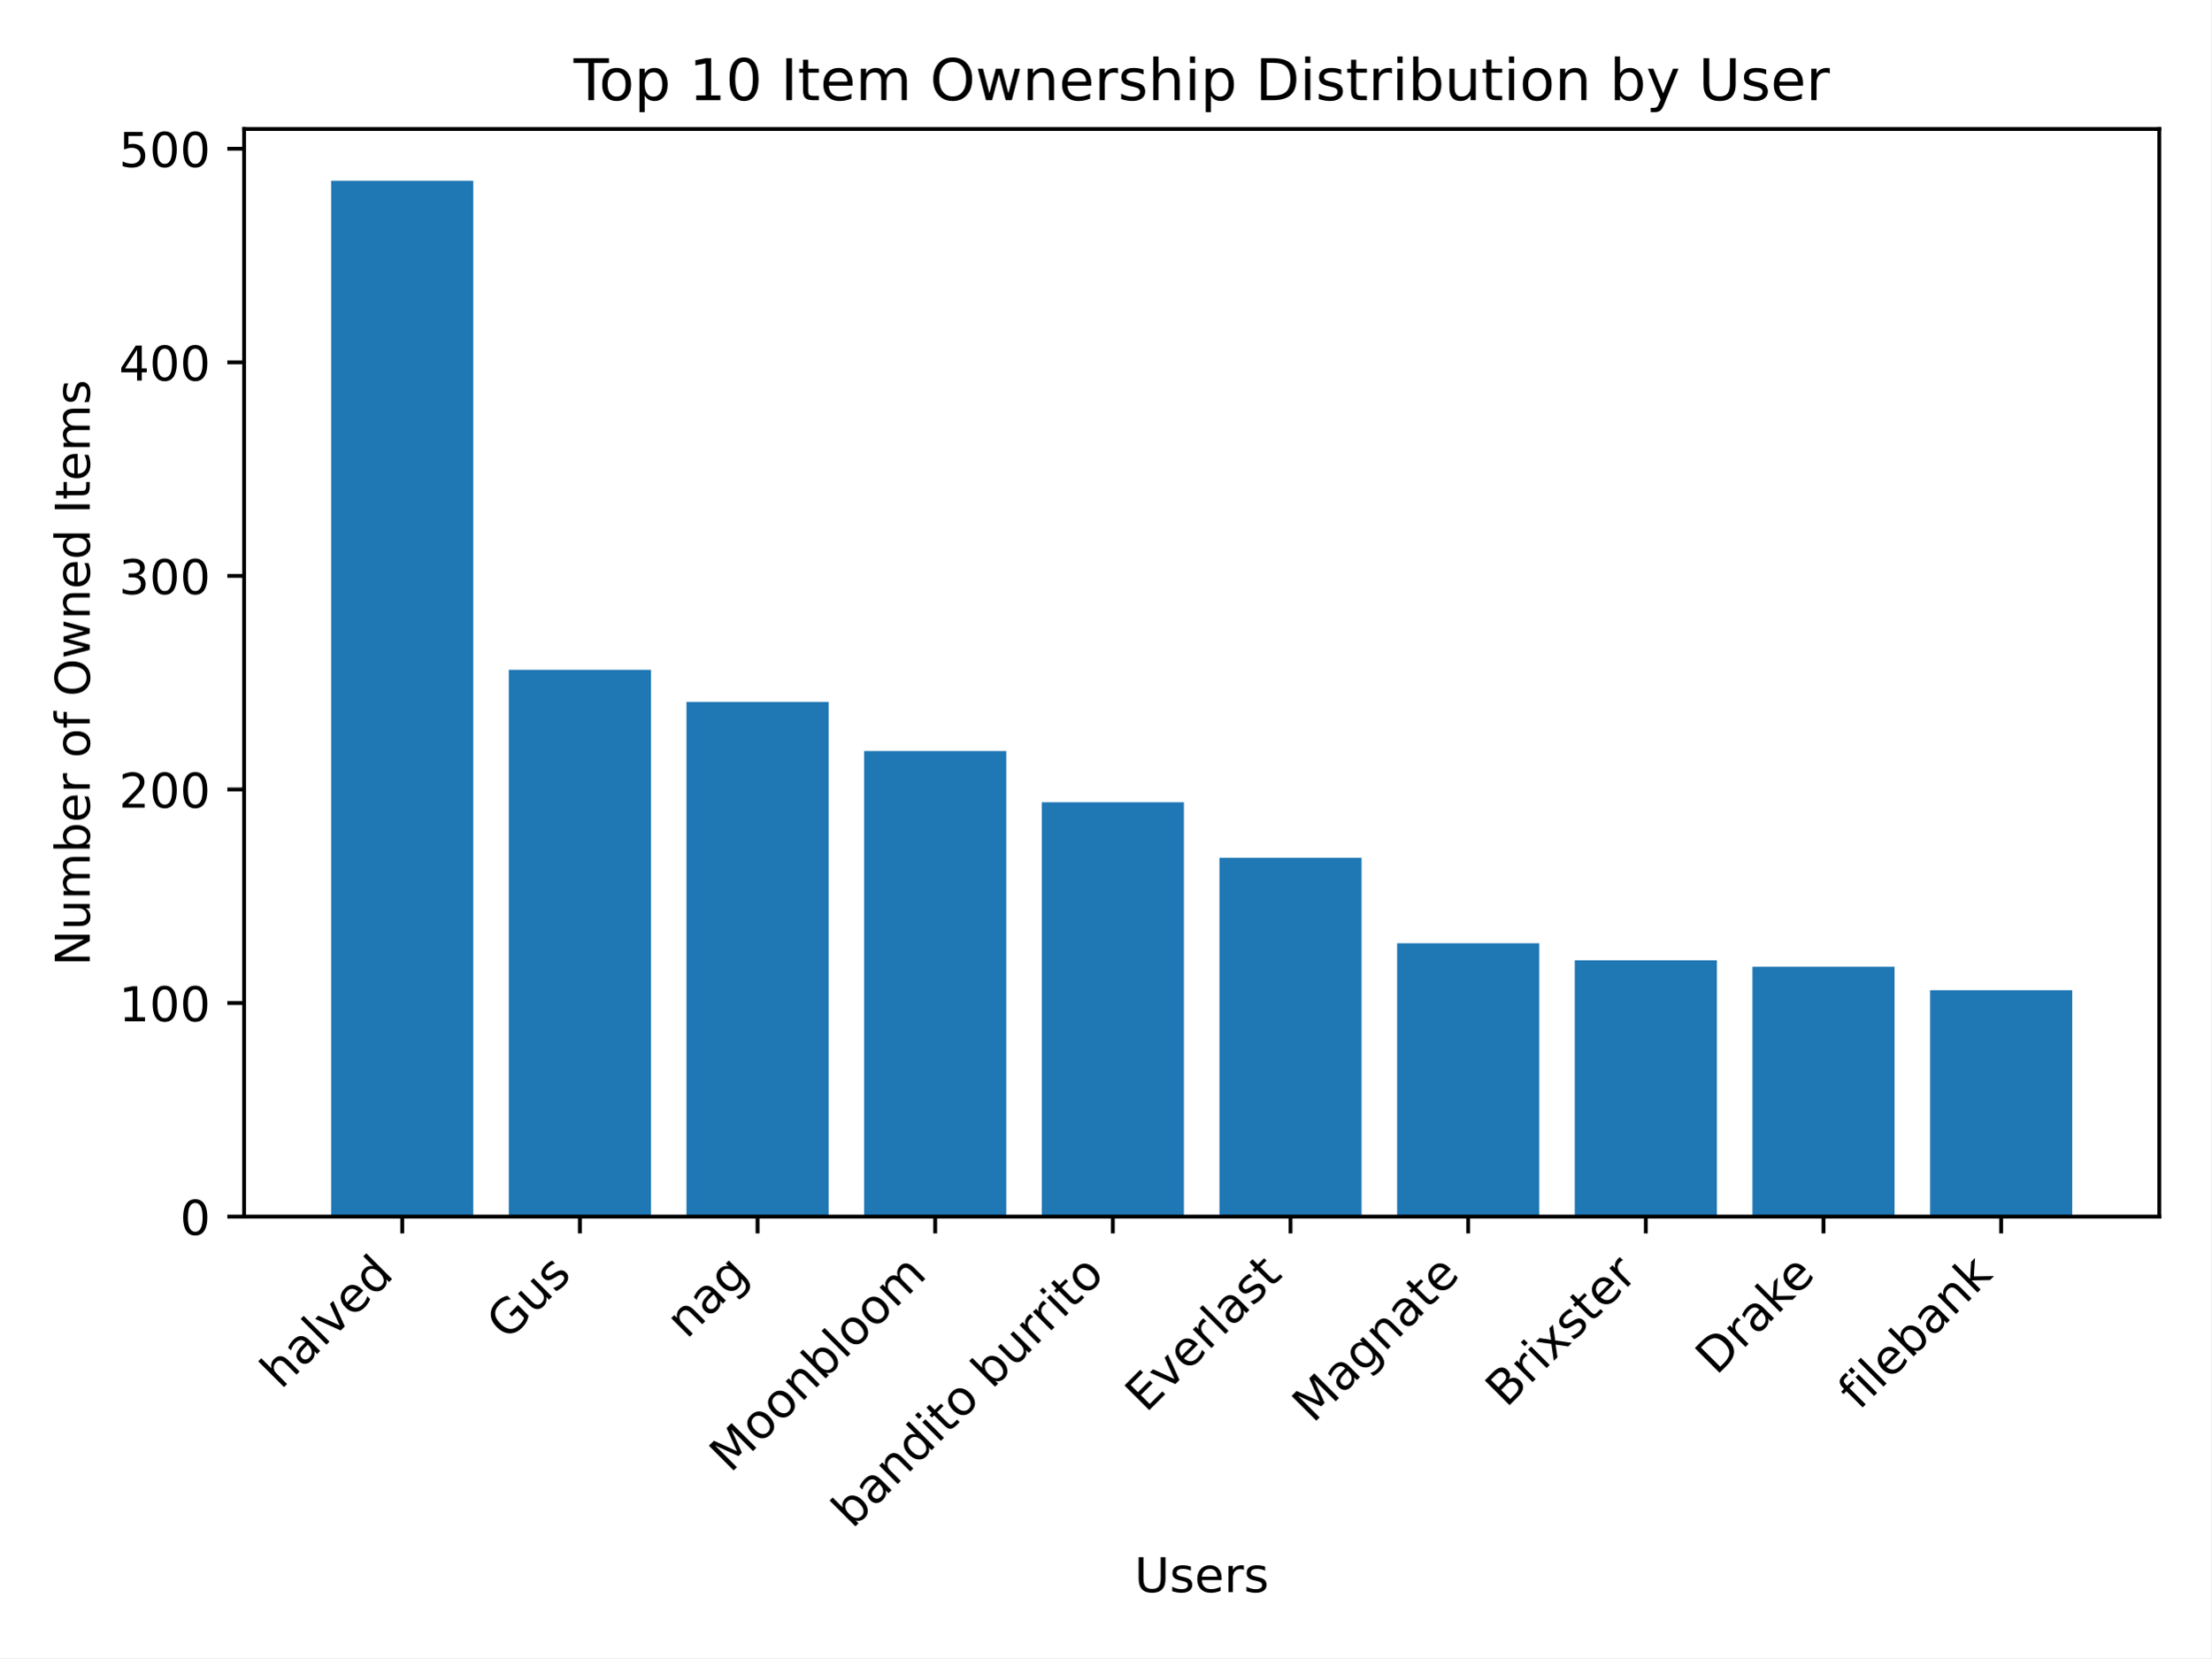
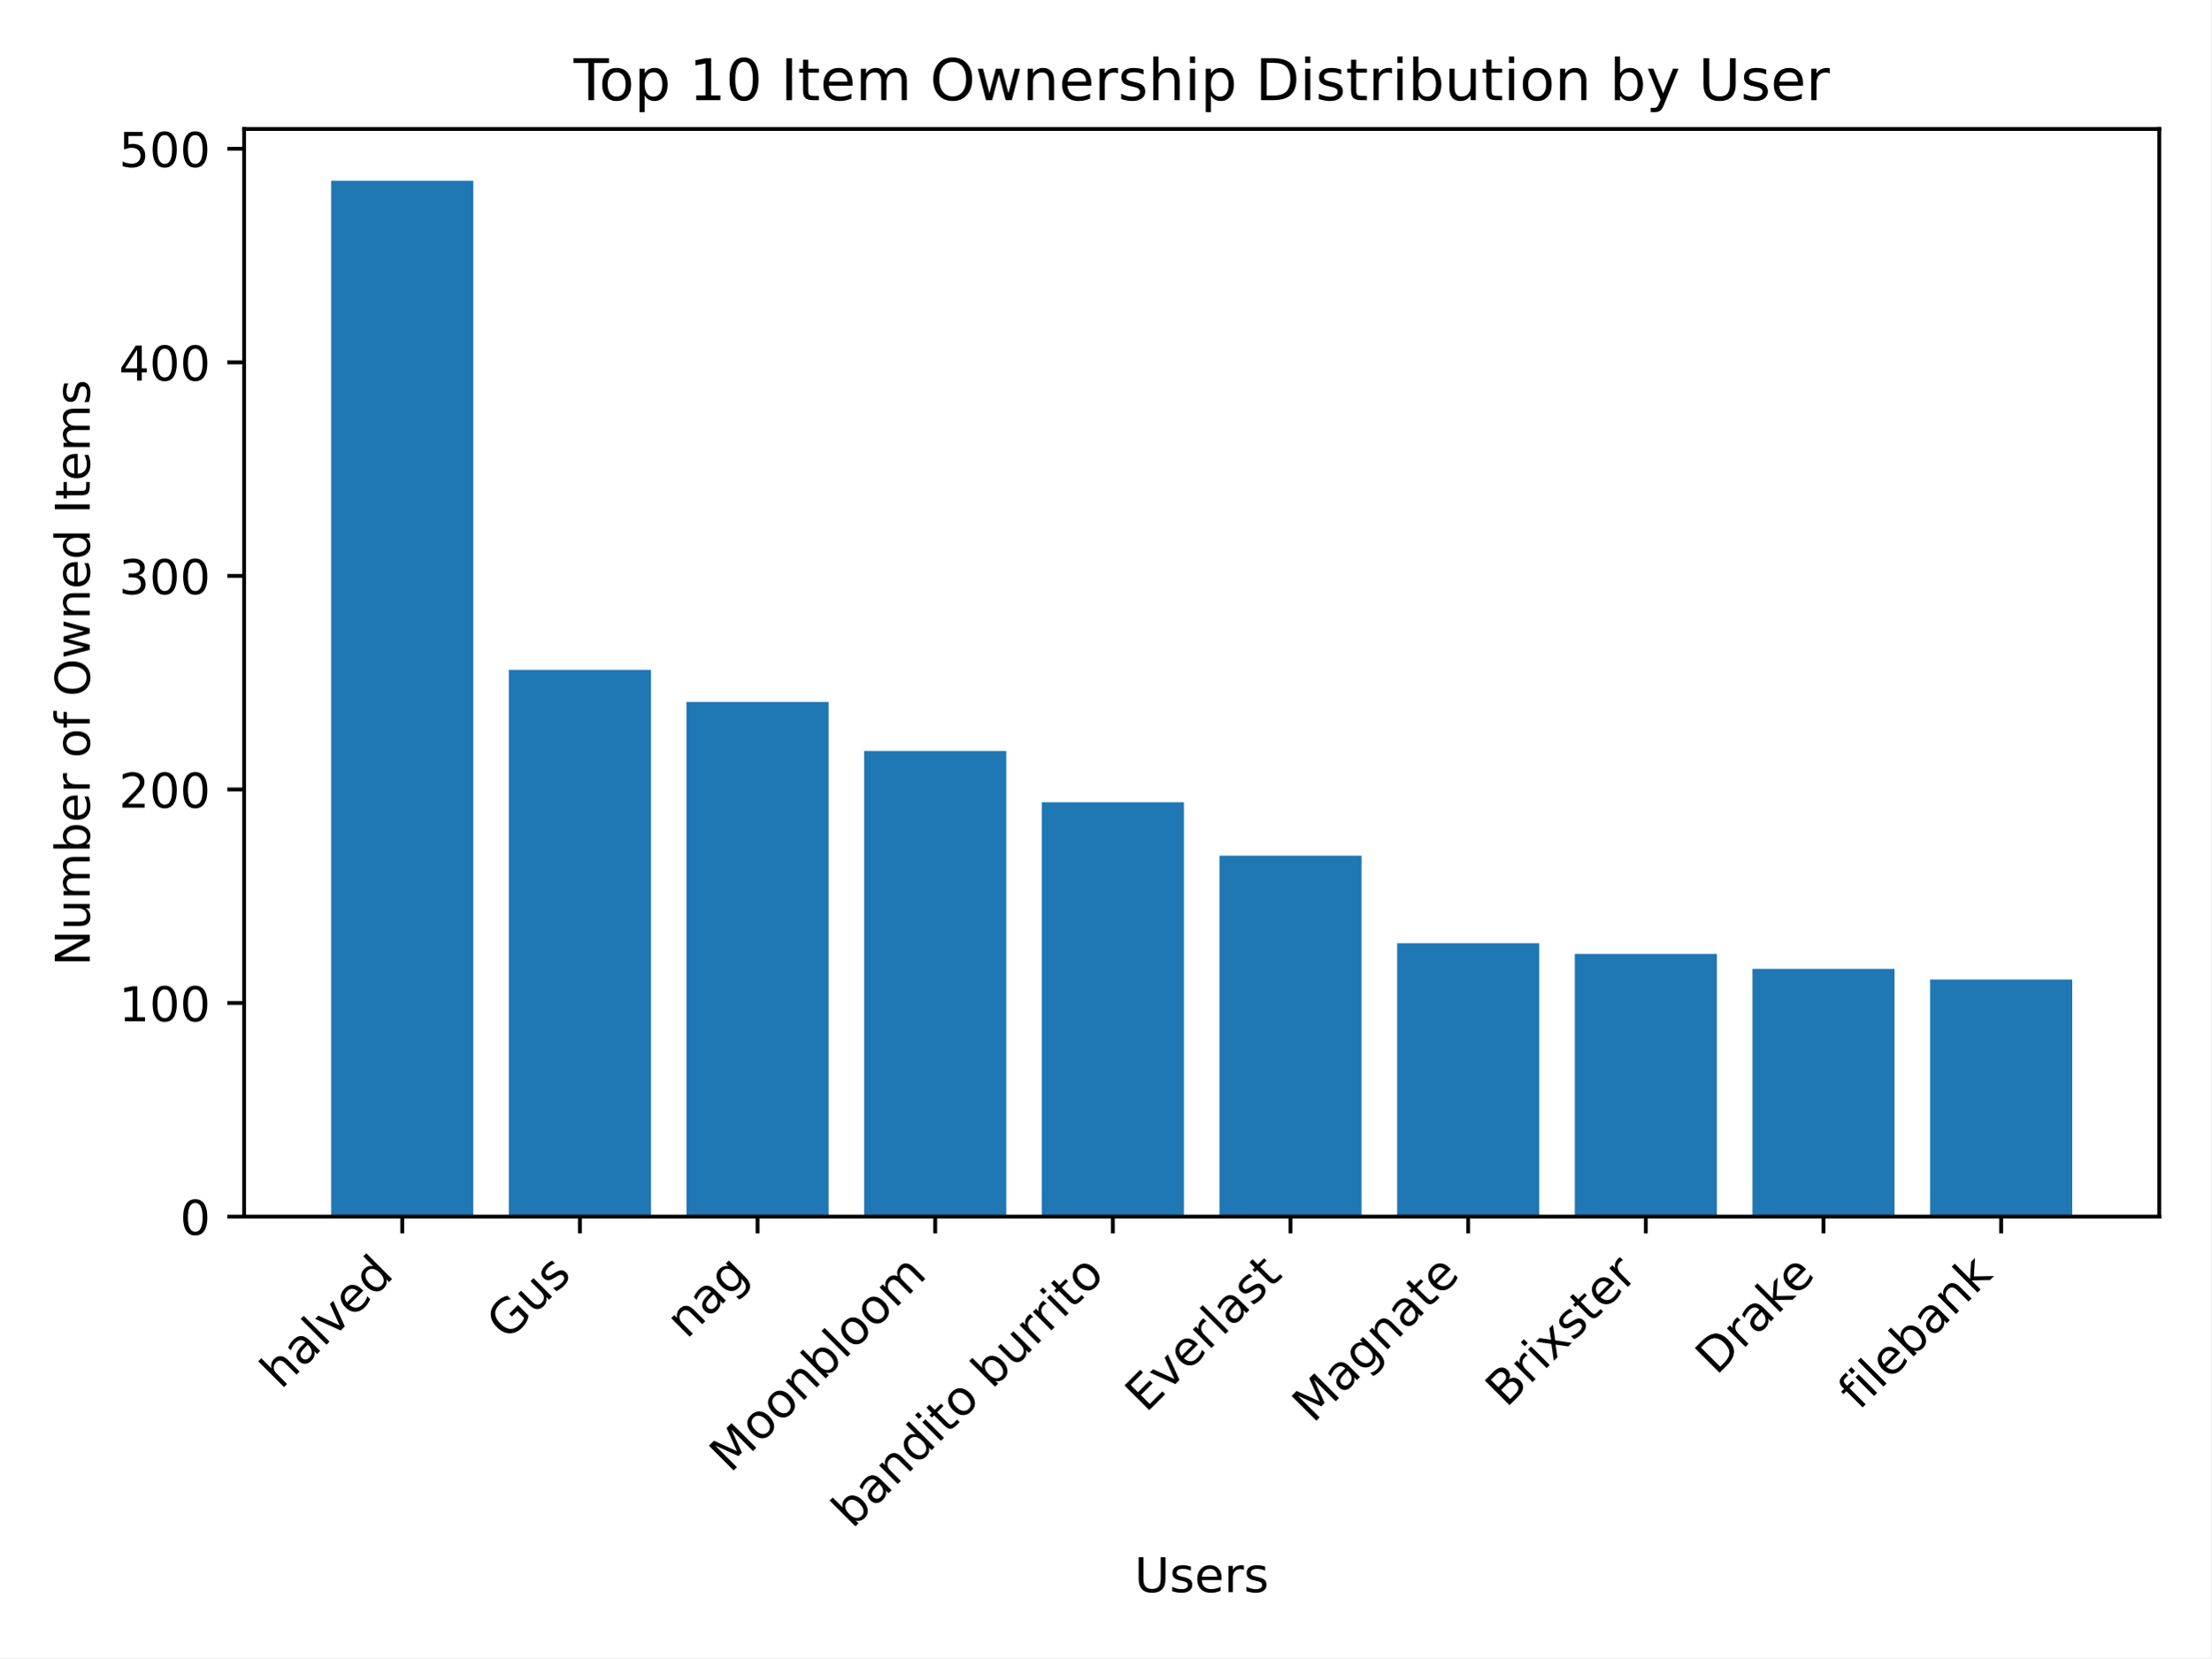
<svg xmlns="http://www.w3.org/2000/svg" xmlns:xlink="http://www.w3.org/1999/xlink" width="460.8pt" height="345.6pt" viewBox="0 0 460.8 345.6" version="1.1">
  <defs>
    <style type="text/css">*{stroke-linejoin: round; stroke-linecap: butt}</style>
  </defs>
  <g id="figure_1">
    <g id="patch_1">
      <path d="M 0 345.6  L 460.8 345.6  L 460.8 0  L 0 0  z " style="fill: #ffffff" />
    </g>
    <g id="axes_1">
      <g id="patch_2">
        <path d="M 50.87 253.581  L 450 253.581  L 450 26.88  L 50.87 26.88  z " style="fill: #ffffff" />
      </g>
      <g id="patch_3">
-         <path d="M 69.012 253.581  L 98.632 253.581  L 98.632 37.675  L 69.012 37.675  z " clip-path="url(#p37346617eb)" style="fill: #1f77b4" />
+         <path d="M 69.012 253.581  L 98.632 253.581  L 98.632 37.675  L 69.012 37.675  z " clip-path="url(#p03876ff168)" style="fill: #1f77b4" />
      </g>
      <g id="patch_4">
-         <path d="M 106.037 253.581  L 135.657 253.581  L 135.657 139.618  L 106.037 139.618  z " clip-path="url(#p37346617eb)" style="fill: #1f77b4" />
+         <path d="M 106.037 253.581  L 135.657 253.581  L 135.657 139.618  L 106.037 139.618  z " clip-path="url(#p03876ff168)" style="fill: #1f77b4" />
      </g>
      <g id="patch_5">
-         <path d="M 143.062 253.581  L 172.682 253.581  L 172.682 146.296  L 143.062 146.296  z " clip-path="url(#p37346617eb)" style="fill: #1f77b4" />
+         <path d="M 143.062 253.581  L 172.682 253.581  L 172.682 146.296  L 143.062 146.296  z " clip-path="url(#p03876ff168)" style="fill: #1f77b4" />
      </g>
      <g id="patch_6">
-         <path d="M 180.087 253.581  L 209.707 253.581  L 209.707 156.534  L 180.087 156.534  z " clip-path="url(#p37346617eb)" style="fill: #1f77b4" />
+         <path d="M 180.087 253.581  L 209.707 253.581  L 209.707 156.534  L 180.087 156.534  z " clip-path="url(#p03876ff168)" style="fill: #1f77b4" />
      </g>
      <g id="patch_7">
-         <path d="M 217.112 253.581  L 246.732 253.581  L 246.732 167.218  L 217.112 167.218  z " clip-path="url(#p37346617eb)" style="fill: #1f77b4" />
+         <path d="M 217.112 253.581  L 246.732 253.581  L 246.732 167.218  L 217.112 167.218  z " clip-path="url(#p03876ff168)" style="fill: #1f77b4" />
      </g>
      <g id="patch_8">
-         <path d="M 254.138 253.581  L 283.758 253.581  L 283.758 178.793  L 254.138 178.793  z " clip-path="url(#p37346617eb)" style="fill: #1f77b4" />
+         <path d="M 254.138 253.581  L 283.758 253.581  L 283.758 178.348  L 254.138 178.348  z " clip-path="url(#p03876ff168)" style="fill: #1f77b4" />
      </g>
      <g id="patch_9">
-         <path d="M 291.163 253.581  L 320.783 253.581  L 320.783 196.599  L 291.163 196.599  z " clip-path="url(#p37346617eb)" style="fill: #1f77b4" />
+         <path d="M 291.163 253.581  L 320.783 253.581  L 320.783 196.599  L 291.163 196.599  z " clip-path="url(#p03876ff168)" style="fill: #1f77b4" />
      </g>
      <g id="patch_10">
-         <path d="M 328.188 253.581  L 357.808 253.581  L 357.808 200.161  L 328.188 200.161  z " clip-path="url(#p37346617eb)" style="fill: #1f77b4" />
+         <path d="M 328.188 253.581  L 357.808 253.581  L 357.808 198.825  L 328.188 198.825  z " clip-path="url(#p03876ff168)" style="fill: #1f77b4" />
      </g>
      <g id="patch_11">
-         <path d="M 365.213 253.581  L 394.833 253.581  L 394.833 201.496  L 365.213 201.496  z " clip-path="url(#p37346617eb)" style="fill: #1f77b4" />
+         <path d="M 365.213 253.581  L 394.833 253.581  L 394.833 201.941  L 365.213 201.941  z " clip-path="url(#p03876ff168)" style="fill: #1f77b4" />
      </g>
      <g id="patch_12">
-         <path d="M 402.238 253.581  L 431.858 253.581  L 431.858 206.393  L 402.238 206.393  z " clip-path="url(#p37346617eb)" style="fill: #1f77b4" />
+         <path d="M 402.238 253.581  L 431.858 253.581  L 431.858 204.167  L 402.238 204.167  z " clip-path="url(#p03876ff168)" style="fill: #1f77b4" />
      </g>
      <g id="matplotlib.axis_1">
        <g id="xtick_1">
          <g id="line2d_1">
            <defs>
-               <path id="m3cb8af860c" d="M 0 0  L 0 3.5  " style="stroke: #000000; stroke-width: 0.8" />
+               <path id="mdd7c421e21" d="M 0 0  L 0 3.5  " style="stroke: #000000; stroke-width: 0.8" />
            </defs>
            <g>
-               <use xlink:href="#m3cb8af860c" x="83.822" y="253.581" style="stroke: #000000; stroke-width: 0.8" />
+               <use xlink:href="#mdd7c421e21" x="83.822" y="253.581" style="stroke: #000000; stroke-width: 0.8" />
            </g>
          </g>
          <g id="text_1">
            <g transform="translate(58.54764 289.7576) rotate(-45) scale(0.1 -0.1)">
              <defs>
                <path id="DejaVuSans-68" d="M 3513 2113  L 3513 0  L 2938 0  L 2938 2094  Q 2938 2591 2744 2837  Q 2550 3084 2163 3084  Q 1697 3084 1428 2787  Q 1159 2491 1159 1978  L 1159 0  L 581 0  L 581 4863  L 1159 4863  L 1159 2956  Q 1366 3272 1645 3428  Q 1925 3584 2291 3584  Q 2894 3584 3203 3211  Q 3513 2838 3513 2113  z " transform="scale(0.015625)" />
                <path id="DejaVuSans-61" d="M 2194 1759  Q 1497 1759 1228 1600  Q 959 1441 959 1056  Q 959 750 1161 570  Q 1363 391 1709 391  Q 2188 391 2477 730  Q 2766 1069 2766 1631  L 2766 1759  L 2194 1759  z M 3341 1997  L 3341 0  L 2766 0  L 2766 531  Q 2569 213 2275 61  Q 1981 -91 1556 -91  Q 1019 -91 701 211  Q 384 513 384 1019  Q 384 1609 779 1909  Q 1175 2209 1959 2209  L 2766 2209  L 2766 2266  Q 2766 2663 2505 2880  Q 2244 3097 1772 3097  Q 1472 3097 1187 3025  Q 903 2953 641 2809  L 641 3341  Q 956 3463 1253 3523  Q 1550 3584 1831 3584  Q 2591 3584 2966 3190  Q 3341 2797 3341 1997  z " transform="scale(0.015625)" />
                <path id="DejaVuSans-6c" d="M 603 4863  L 1178 4863  L 1178 0  L 603 0  L 603 4863  z " transform="scale(0.015625)" />
                <path id="DejaVuSans-76" d="M 191 3500  L 800 3500  L 1894 563  L 2988 3500  L 3597 3500  L 2284 0  L 1503 0  L 191 3500  z " transform="scale(0.015625)" />
                <path id="DejaVuSans-65" d="M 3597 1894  L 3597 1613  L 953 1613  Q 991 1019 1311 708  Q 1631 397 2203 397  Q 2534 397 2845 478  Q 3156 559 3463 722  L 3463 178  Q 3153 47 2828 -22  Q 2503 -91 2169 -91  Q 1331 -91 842 396  Q 353 884 353 1716  Q 353 2575 817 3079  Q 1281 3584 2069 3584  Q 2775 3584 3186 3129  Q 3597 2675 3597 1894  z M 3022 2063  Q 3016 2534 2758 2815  Q 2500 3097 2075 3097  Q 1594 3097 1305 2825  Q 1016 2553 972 2059  L 3022 2063  z " transform="scale(0.015625)" />
                <path id="DejaVuSans-64" d="M 2906 2969  L 2906 4863  L 3481 4863  L 3481 0  L 2906 0  L 2906 525  Q 2725 213 2448 61  Q 2172 -91 1784 -91  Q 1150 -91 751 415  Q 353 922 353 1747  Q 353 2572 751 3078  Q 1150 3584 1784 3584  Q 2172 3584 2448 3432  Q 2725 3281 2906 2969  z M 947 1747  Q 947 1113 1208 752  Q 1469 391 1925 391  Q 2381 391 2643 752  Q 2906 1113 2906 1747  Q 2906 2381 2643 2742  Q 2381 3103 1925 3103  Q 1469 3103 1208 2742  Q 947 2381 947 1747  z " transform="scale(0.015625)" />
              </defs>
              <use xlink:href="#DejaVuSans-68" />
              <use xlink:href="#DejaVuSans-61" x="63.379" />
              <use xlink:href="#DejaVuSans-6c" x="124.658" />
              <use xlink:href="#DejaVuSans-76" x="152.441" />
              <use xlink:href="#DejaVuSans-65" x="211.621" />
              <use xlink:href="#DejaVuSans-64" x="273.145" />
            </g>
          </g>
        </g>
        <g id="xtick_2">
          <g id="line2d_2">
            <g>
-               <use xlink:href="#m3cb8af860c" x="120.847" y="253.581" style="stroke: #000000; stroke-width: 0.8" />
+               <use xlink:href="#mdd7c421e21" x="120.847" y="253.581" style="stroke: #000000; stroke-width: 0.8" />
            </g>
          </g>
          <g id="text_2">
            <g transform="translate(105.7329 279.5973) rotate(-45) scale(0.1 -0.1)">
              <defs>
                <path id="DejaVuSans-47" d="M 3809 666  L 3809 1919  L 2778 1919  L 2778 2438  L 4434 2438  L 4434 434  Q 4069 175 3628 42  Q 3188 -91 2688 -91  Q 1594 -91 976 548  Q 359 1188 359 2328  Q 359 3472 976 4111  Q 1594 4750 2688 4750  Q 3144 4750 3555 4637  Q 3966 4525 4313 4306  L 4313 3634  Q 3963 3931 3569 4081  Q 3175 4231 2741 4231  Q 1884 4231 1454 3753  Q 1025 3275 1025 2328  Q 1025 1384 1454 906  Q 1884 428 2741 428  Q 3075 428 3337 486  Q 3600 544 3809 666  z " transform="scale(0.015625)" />
                <path id="DejaVuSans-75" d="M 544 1381  L 544 3500  L 1119 3500  L 1119 1403  Q 1119 906 1312 657  Q 1506 409 1894 409  Q 2359 409 2629 706  Q 2900 1003 2900 1516  L 2900 3500  L 3475 3500  L 3475 0  L 2900 0  L 2900 538  Q 2691 219 2414 64  Q 2138 -91 1772 -91  Q 1169 -91 856 284  Q 544 659 544 1381  z M 1991 3584  L 1991 3584  z " transform="scale(0.015625)" />
                <path id="DejaVuSans-73" d="M 2834 3397  L 2834 2853  Q 2591 2978 2328 3040  Q 2066 3103 1784 3103  Q 1356 3103 1142 2972  Q 928 2841 928 2578  Q 928 2378 1081 2264  Q 1234 2150 1697 2047  L 1894 2003  Q 2506 1872 2764 1633  Q 3022 1394 3022 966  Q 3022 478 2636 193  Q 2250 -91 1575 -91  Q 1294 -91 989 -36  Q 684 19 347 128  L 347 722  Q 666 556 975 473  Q 1284 391 1588 391  Q 1994 391 2212 530  Q 2431 669 2431 922  Q 2431 1156 2273 1281  Q 2116 1406 1581 1522  L 1381 1569  Q 847 1681 609 1914  Q 372 2147 372 2553  Q 372 3047 722 3315  Q 1072 3584 1716 3584  Q 2034 3584 2315 3537  Q 2597 3491 2834 3397  z " transform="scale(0.015625)" />
              </defs>
              <use xlink:href="#DejaVuSans-47" />
              <use xlink:href="#DejaVuSans-75" x="77.49" />
              <use xlink:href="#DejaVuSans-73" x="140.869" />
            </g>
          </g>
        </g>
        <g id="xtick_3">
          <g id="line2d_3">
            <g>
-               <use xlink:href="#m3cb8af860c" x="157.872" y="253.581" style="stroke: #000000; stroke-width: 0.8" />
+               <use xlink:href="#mdd7c421e21" x="157.872" y="253.581" style="stroke: #000000; stroke-width: 0.8" />
            </g>
          </g>
          <g id="text_3">
            <g transform="translate(143.0983 279.257) rotate(-45) scale(0.1 -0.1)">
              <defs>
                <path id="DejaVuSans-6e" d="M 3513 2113  L 3513 0  L 2938 0  L 2938 2094  Q 2938 2591 2744 2837  Q 2550 3084 2163 3084  Q 1697 3084 1428 2787  Q 1159 2491 1159 1978  L 1159 0  L 581 0  L 581 3500  L 1159 3500  L 1159 2956  Q 1366 3272 1645 3428  Q 1925 3584 2291 3584  Q 2894 3584 3203 3211  Q 3513 2838 3513 2113  z " transform="scale(0.015625)" />
                <path id="DejaVuSans-67" d="M 2906 1791  Q 2906 2416 2648 2759  Q 2391 3103 1925 3103  Q 1463 3103 1205 2759  Q 947 2416 947 1791  Q 947 1169 1205 825  Q 1463 481 1925 481  Q 2391 481 2648 825  Q 2906 1169 2906 1791  z M 3481 434  Q 3481 -459 3084 -895  Q 2688 -1331 1869 -1331  Q 1566 -1331 1297 -1286  Q 1028 -1241 775 -1147  L 775 -588  Q 1028 -725 1275 -790  Q 1522 -856 1778 -856  Q 2344 -856 2625 -561  Q 2906 -266 2906 331  L 2906 616  Q 2728 306 2450 153  Q 2172 0 1784 0  Q 1141 0 747 490  Q 353 981 353 1791  Q 353 2603 747 3093  Q 1141 3584 1784 3584  Q 2172 3584 2450 3431  Q 2728 3278 2906 2969  L 2906 3500  L 3481 3500  L 3481 434  z " transform="scale(0.015625)" />
              </defs>
              <use xlink:href="#DejaVuSans-6e" />
              <use xlink:href="#DejaVuSans-61" x="63.379" />
              <use xlink:href="#DejaVuSans-67" x="124.658" />
            </g>
          </g>
        </g>
        <g id="xtick_4">
          <g id="line2d_4">
            <g>
-               <use xlink:href="#m3cb8af860c" x="194.897" y="253.581" style="stroke: #000000; stroke-width: 0.8" />
+               <use xlink:href="#mdd7c421e21" x="194.897" y="253.581" style="stroke: #000000; stroke-width: 0.8" />
            </g>
          </g>
          <g id="text_4">
            <g transform="translate(152.197 307.1833) rotate(-45) scale(0.1 -0.1)">
              <defs>
                <path id="DejaVuSans-4d" d="M 628 4666  L 1569 4666  L 2759 1491  L 3956 4666  L 4897 4666  L 4897 0  L 4281 0  L 4281 4097  L 3078 897  L 2444 897  L 1241 4097  L 1241 0  L 628 0  L 628 4666  z " transform="scale(0.015625)" />
                <path id="DejaVuSans-6f" d="M 1959 3097  Q 1497 3097 1228 2736  Q 959 2375 959 1747  Q 959 1119 1226 758  Q 1494 397 1959 397  Q 2419 397 2687 759  Q 2956 1122 2956 1747  Q 2956 2369 2687 2733  Q 2419 3097 1959 3097  z M 1959 3584  Q 2709 3584 3137 3096  Q 3566 2609 3566 1747  Q 3566 888 3137 398  Q 2709 -91 1959 -91  Q 1206 -91 779 398  Q 353 888 353 1747  Q 353 2609 779 3096  Q 1206 3584 1959 3584  z " transform="scale(0.015625)" />
                <path id="DejaVuSans-62" d="M 3116 1747  Q 3116 2381 2855 2742  Q 2594 3103 2138 3103  Q 1681 3103 1420 2742  Q 1159 2381 1159 1747  Q 1159 1113 1420 752  Q 1681 391 2138 391  Q 2594 391 2855 752  Q 3116 1113 3116 1747  z M 1159 2969  Q 1341 3281 1617 3432  Q 1894 3584 2278 3584  Q 2916 3584 3314 3078  Q 3713 2572 3713 1747  Q 3713 922 3314 415  Q 2916 -91 2278 -91  Q 1894 -91 1617 61  Q 1341 213 1159 525  L 1159 0  L 581 0  L 581 4863  L 1159 4863  L 1159 2969  z " transform="scale(0.015625)" />
                <path id="DejaVuSans-6d" d="M 3328 2828  Q 3544 3216 3844 3400  Q 4144 3584 4550 3584  Q 5097 3584 5394 3201  Q 5691 2819 5691 2113  L 5691 0  L 5113 0  L 5113 2094  Q 5113 2597 4934 2840  Q 4756 3084 4391 3084  Q 3944 3084 3684 2787  Q 3425 2491 3425 1978  L 3425 0  L 2847 0  L 2847 2094  Q 2847 2600 2669 2842  Q 2491 3084 2119 3084  Q 1678 3084 1418 2786  Q 1159 2488 1159 1978  L 1159 0  L 581 0  L 581 3500  L 1159 3500  L 1159 2956  Q 1356 3278 1631 3431  Q 1906 3584 2284 3584  Q 2666 3584 2933 3390  Q 3200 3197 3328 2828  z " transform="scale(0.015625)" />
              </defs>
              <use xlink:href="#DejaVuSans-4d" />
              <use xlink:href="#DejaVuSans-6f" x="86.279" />
              <use xlink:href="#DejaVuSans-6f" x="147.461" />
              <use xlink:href="#DejaVuSans-6e" x="208.643" />
              <use xlink:href="#DejaVuSans-62" x="272.021" />
              <use xlink:href="#DejaVuSans-6c" x="335.498" />
              <use xlink:href="#DejaVuSans-6f" x="363.281" />
              <use xlink:href="#DejaVuSans-6f" x="424.463" />
              <use xlink:href="#DejaVuSans-6d" x="485.645" />
            </g>
          </g>
        </g>
        <g id="xtick_5">
          <g id="line2d_5">
            <g>
-               <use xlink:href="#m3cb8af860c" x="231.922" y="253.581" style="stroke: #000000; stroke-width: 0.8" />
+               <use xlink:href="#mdd7c421e21" x="231.922" y="253.581" style="stroke: #000000; stroke-width: 0.8" />
            </g>
          </g>
          <g id="text_5">
            <g transform="translate(177.6255 318.7799) rotate(-45) scale(0.1 -0.1)">
              <defs>
                <path id="DejaVuSans-69" d="M 603 3500  L 1178 3500  L 1178 0  L 603 0  L 603 3500  z M 603 4863  L 1178 4863  L 1178 4134  L 603 4134  L 603 4863  z " transform="scale(0.015625)" />
                <path id="DejaVuSans-74" d="M 1172 4494  L 1172 3500  L 2356 3500  L 2356 3053  L 1172 3053  L 1172 1153  Q 1172 725 1289 603  Q 1406 481 1766 481  L 2356 481  L 2356 0  L 1766 0  Q 1100 0 847 248  Q 594 497 594 1153  L 594 3053  L 172 3053  L 172 3500  L 594 3500  L 594 4494  L 1172 4494  z " transform="scale(0.015625)" />
                <path id="DejaVuSans-20" transform="scale(0.015625)" />
                <path id="DejaVuSans-72" d="M 2631 2963  Q 2534 3019 2420 3045  Q 2306 3072 2169 3072  Q 1681 3072 1420 2755  Q 1159 2438 1159 1844  L 1159 0  L 581 0  L 581 3500  L 1159 3500  L 1159 2956  Q 1341 3275 1631 3429  Q 1922 3584 2338 3584  Q 2397 3584 2469 3576  Q 2541 3569 2628 3553  L 2631 2963  z " transform="scale(0.015625)" />
              </defs>
              <use xlink:href="#DejaVuSans-62" />
              <use xlink:href="#DejaVuSans-61" x="63.477" />
              <use xlink:href="#DejaVuSans-6e" x="124.756" />
              <use xlink:href="#DejaVuSans-64" x="188.135" />
              <use xlink:href="#DejaVuSans-69" x="251.611" />
              <use xlink:href="#DejaVuSans-74" x="279.395" />
              <use xlink:href="#DejaVuSans-6f" x="318.604" />
              <use xlink:href="#DejaVuSans-20" x="379.785" />
              <use xlink:href="#DejaVuSans-62" x="411.572" />
              <use xlink:href="#DejaVuSans-75" x="475.049" />
              <use xlink:href="#DejaVuSans-72" x="538.428" />
              <use xlink:href="#DejaVuSans-72" x="577.791" />
              <use xlink:href="#DejaVuSans-69" x="618.904" />
              <use xlink:href="#DejaVuSans-74" x="646.688" />
              <use xlink:href="#DejaVuSans-6f" x="685.896" />
            </g>
          </g>
        </g>
        <g id="xtick_6">
          <g id="line2d_6">
            <g>
-               <use xlink:href="#m3cb8af860c" x="268.948" y="253.581" style="stroke: #000000; stroke-width: 0.8" />
+               <use xlink:href="#mdd7c421e21" x="268.948" y="253.581" style="stroke: #000000; stroke-width: 0.8" />
            </g>
          </g>
          <g id="text_6">
            <g transform="translate(238.8126 294.6178) rotate(-45) scale(0.1 -0.1)">
              <defs>
                <path id="DejaVuSans-45" d="M 628 4666  L 3578 4666  L 3578 4134  L 1259 4134  L 1259 2753  L 3481 2753  L 3481 2222  L 1259 2222  L 1259 531  L 3634 531  L 3634 0  L 628 0  L 628 4666  z " transform="scale(0.015625)" />
              </defs>
              <use xlink:href="#DejaVuSans-45" />
              <use xlink:href="#DejaVuSans-76" x="63.184" />
              <use xlink:href="#DejaVuSans-65" x="122.363" />
              <use xlink:href="#DejaVuSans-72" x="183.887" />
              <use xlink:href="#DejaVuSans-6c" x="225" />
              <use xlink:href="#DejaVuSans-61" x="252.783" />
              <use xlink:href="#DejaVuSans-73" x="314.062" />
              <use xlink:href="#DejaVuSans-74" x="366.162" />
            </g>
          </g>
        </g>
        <g id="xtick_7">
          <g id="line2d_7">
            <g>
-               <use xlink:href="#m3cb8af860c" x="305.973" y="253.581" style="stroke: #000000; stroke-width: 0.8" />
+               <use xlink:href="#mdd7c421e21" x="305.973" y="253.581" style="stroke: #000000; stroke-width: 0.8" />
            </g>
          </g>
          <g id="text_7">
            <g transform="translate(273.6412 296.8143) rotate(-45) scale(0.1 -0.1)">
              <use xlink:href="#DejaVuSans-4d" />
              <use xlink:href="#DejaVuSans-61" x="86.279" />
              <use xlink:href="#DejaVuSans-67" x="147.559" />
              <use xlink:href="#DejaVuSans-6e" x="211.035" />
              <use xlink:href="#DejaVuSans-61" x="274.414" />
              <use xlink:href="#DejaVuSans-74" x="335.693" />
              <use xlink:href="#DejaVuSans-65" x="374.902" />
            </g>
          </g>
        </g>
        <g id="xtick_8">
          <g id="line2d_8">
            <g>
-               <use xlink:href="#m3cb8af860c" x="342.998" y="253.581" style="stroke: #000000; stroke-width: 0.8" />
+               <use xlink:href="#mdd7c421e21" x="342.998" y="253.581" style="stroke: #000000; stroke-width: 0.8" />
            </g>
          </g>
          <g id="text_8">
            <g transform="translate(313.9057 293.5748) rotate(-45) scale(0.1 -0.1)">
              <defs>
                <path id="DejaVuSans-42" d="M 1259 2228  L 1259 519  L 2272 519  Q 2781 519 3026 730  Q 3272 941 3272 1375  Q 3272 1813 3026 2020  Q 2781 2228 2272 2228  L 1259 2228  z M 1259 4147  L 1259 2741  L 2194 2741  Q 2656 2741 2882 2914  Q 3109 3088 3109 3444  Q 3109 3797 2882 3972  Q 2656 4147 2194 4147  L 1259 4147  z M 628 4666  L 2241 4666  Q 2963 4666 3353 4366  Q 3744 4066 3744 3513  Q 3744 3084 3544 2831  Q 3344 2578 2956 2516  Q 3422 2416 3680 2098  Q 3938 1781 3938 1306  Q 3938 681 3513 340  Q 3088 0 2303 0  L 628 0  L 628 4666  z " transform="scale(0.015625)" />
                <path id="DejaVuSans-78" d="M 3513 3500  L 2247 1797  L 3578 0  L 2900 0  L 1881 1375  L 863 0  L 184 0  L 1544 1831  L 300 3500  L 978 3500  L 1906 2253  L 2834 3500  L 3513 3500  z " transform="scale(0.015625)" />
              </defs>
              <use xlink:href="#DejaVuSans-42" />
              <use xlink:href="#DejaVuSans-72" x="68.604" />
              <use xlink:href="#DejaVuSans-69" x="109.717" />
              <use xlink:href="#DejaVuSans-78" x="137.5" />
              <use xlink:href="#DejaVuSans-73" x="196.68" />
              <use xlink:href="#DejaVuSans-74" x="248.779" />
              <use xlink:href="#DejaVuSans-65" x="287.988" />
              <use xlink:href="#DejaVuSans-72" x="349.512" />
            </g>
          </g>
        </g>
        <g id="xtick_9">
          <g id="line2d_9">
            <g>
-               <use xlink:href="#m3cb8af860c" x="380.023" y="253.581" style="stroke: #000000; stroke-width: 0.8" />
+               <use xlink:href="#mdd7c421e21" x="380.023" y="253.581" style="stroke: #000000; stroke-width: 0.8" />
            </g>
          </g>
          <g id="text_9">
            <g transform="translate(357.6781 286.8275) rotate(-45) scale(0.1 -0.1)">
              <defs>
                <path id="DejaVuSans-44" d="M 1259 4147  L 1259 519  L 2022 519  Q 2988 519 3436 956  Q 3884 1394 3884 2338  Q 3884 3275 3436 3711  Q 2988 4147 2022 4147  L 1259 4147  z M 628 4666  L 1925 4666  Q 3281 4666 3915 4102  Q 4550 3538 4550 2338  Q 4550 1131 3912 565  Q 3275 0 1925 0  L 628 0  L 628 4666  z " transform="scale(0.015625)" />
                <path id="DejaVuSans-6b" d="M 581 4863  L 1159 4863  L 1159 1991  L 2875 3500  L 3609 3500  L 1753 1863  L 3688 0  L 2938 0  L 1159 1709  L 1159 0  L 581 0  L 581 4863  z " transform="scale(0.015625)" />
              </defs>
              <use xlink:href="#DejaVuSans-44" />
              <use xlink:href="#DejaVuSans-72" x="77.002" />
              <use xlink:href="#DejaVuSans-61" x="118.115" />
              <use xlink:href="#DejaVuSans-6b" x="179.395" />
              <use xlink:href="#DejaVuSans-65" x="233.68" />
            </g>
          </g>
        </g>
        <g id="xtick_10">
          <g id="line2d_10">
            <g>
-               <use xlink:href="#m3cb8af860c" x="417.048" y="253.581" style="stroke: #000000; stroke-width: 0.8" />
+               <use xlink:href="#mdd7c421e21" x="417.048" y="253.581" style="stroke: #000000; stroke-width: 0.8" />
            </g>
          </g>
          <g id="text_10">
            <g transform="translate(387.41 294.1206) rotate(-45) scale(0.1 -0.1)">
              <defs>
                <path id="DejaVuSans-66" d="M 2375 4863  L 2375 4384  L 1825 4384  Q 1516 4384 1395 4259  Q 1275 4134 1275 3809  L 1275 3500  L 2222 3500  L 2222 3053  L 1275 3053  L 1275 0  L 697 0  L 697 3053  L 147 3053  L 147 3500  L 697 3500  L 697 3744  Q 697 4328 969 4595  Q 1241 4863 1831 4863  L 2375 4863  z " transform="scale(0.015625)" />
              </defs>
              <use xlink:href="#DejaVuSans-66" />
              <use xlink:href="#DejaVuSans-69" x="35.205" />
              <use xlink:href="#DejaVuSans-6c" x="62.988" />
              <use xlink:href="#DejaVuSans-65" x="90.771" />
              <use xlink:href="#DejaVuSans-62" x="152.295" />
              <use xlink:href="#DejaVuSans-61" x="215.771" />
              <use xlink:href="#DejaVuSans-6e" x="277.051" />
              <use xlink:href="#DejaVuSans-6b" x="340.43" />
            </g>
          </g>
        </g>
        <g id="text_11">
          <g transform="translate(236.4342 331.8489) scale(0.1 -0.1)">
            <defs>
              <path id="DejaVuSans-55" d="M 556 4666  L 1191 4666  L 1191 1831  Q 1191 1081 1462 751  Q 1734 422 2344 422  Q 2950 422 3222 751  Q 3494 1081 3494 1831  L 3494 4666  L 4128 4666  L 4128 1753  Q 4128 841 3676 375  Q 3225 -91 2344 -91  Q 1459 -91 1007 375  Q 556 841 556 1753  L 556 4666  z " transform="scale(0.015625)" />
            </defs>
            <use xlink:href="#DejaVuSans-55" />
            <use xlink:href="#DejaVuSans-73" x="73.193" />
            <use xlink:href="#DejaVuSans-65" x="125.293" />
            <use xlink:href="#DejaVuSans-72" x="186.816" />
            <use xlink:href="#DejaVuSans-73" x="227.93" />
          </g>
        </g>
      </g>
      <g id="matplotlib.axis_2">
        <g id="ytick_1">
          <g id="line2d_11">
            <defs>
-               <path id="m8ec87f7423" d="M 0 0  L -3.5 0  " style="stroke: #000000; stroke-width: 0.8" />
+               <path id="mdd82cec4a4" d="M 0 0  L -3.5 0  " style="stroke: #000000; stroke-width: 0.8" />
            </defs>
            <g>
-               <use xlink:href="#m8ec87f7423" x="50.87" y="253.581" style="stroke: #000000; stroke-width: 0.8" />
+               <use xlink:href="#mdd82cec4a4" x="50.87" y="253.581" style="stroke: #000000; stroke-width: 0.8" />
            </g>
          </g>
          <g id="text_12">
            <g transform="translate(37.5075 257.3798) scale(0.1 -0.1)">
              <defs>
                <path id="DejaVuSans-30" d="M 2034 4250  Q 1547 4250 1301 3770  Q 1056 3291 1056 2328  Q 1056 1369 1301 889  Q 1547 409 2034 409  Q 2525 409 2770 889  Q 3016 1369 3016 2328  Q 3016 3291 2770 3770  Q 2525 4250 2034 4250  z M 2034 4750  Q 2819 4750 3233 4129  Q 3647 3509 3647 2328  Q 3647 1150 3233 529  Q 2819 -91 2034 -91  Q 1250 -91 836 529  Q 422 1150 422 2328  Q 422 3509 836 4129  Q 1250 4750 2034 4750  z " transform="scale(0.015625)" />
              </defs>
              <use xlink:href="#DejaVuSans-30" />
            </g>
          </g>
        </g>
        <g id="ytick_2">
          <g id="line2d_12">
            <g>
-               <use xlink:href="#m8ec87f7423" x="50.87" y="209.064" style="stroke: #000000; stroke-width: 0.8" />
+               <use xlink:href="#mdd82cec4a4" x="50.87" y="209.064" style="stroke: #000000; stroke-width: 0.8" />
            </g>
          </g>
          <g id="text_13">
            <g transform="translate(24.7825 212.8632) scale(0.1 -0.1)">
              <defs>
                <path id="DejaVuSans-31" d="M 794 531  L 1825 531  L 1825 4091  L 703 3866  L 703 4441  L 1819 4666  L 2450 4666  L 2450 531  L 3481 531  L 3481 0  L 794 0  L 794 531  z " transform="scale(0.015625)" />
              </defs>
              <use xlink:href="#DejaVuSans-31" />
              <use xlink:href="#DejaVuSans-30" x="63.623" />
              <use xlink:href="#DejaVuSans-30" x="127.246" />
            </g>
          </g>
        </g>
        <g id="ytick_3">
          <g id="line2d_13">
            <g>
-               <use xlink:href="#m8ec87f7423" x="50.87" y="164.547" style="stroke: #000000; stroke-width: 0.8" />
+               <use xlink:href="#mdd82cec4a4" x="50.87" y="164.547" style="stroke: #000000; stroke-width: 0.8" />
            </g>
          </g>
          <g id="text_14">
            <g transform="translate(24.7825 168.3467) scale(0.1 -0.1)">
              <defs>
                <path id="DejaVuSans-32" d="M 1228 531  L 3431 531  L 3431 0  L 469 0  L 469 531  Q 828 903 1448 1529  Q 2069 2156 2228 2338  Q 2531 2678 2651 2914  Q 2772 3150 2772 3378  Q 2772 3750 2511 3984  Q 2250 4219 1831 4219  Q 1534 4219 1204 4116  Q 875 4013 500 3803  L 500 4441  Q 881 4594 1212 4672  Q 1544 4750 1819 4750  Q 2544 4750 2975 4387  Q 3406 4025 3406 3419  Q 3406 3131 3298 2873  Q 3191 2616 2906 2266  Q 2828 2175 2409 1742  Q 1991 1309 1228 531  z " transform="scale(0.015625)" />
              </defs>
              <use xlink:href="#DejaVuSans-32" />
              <use xlink:href="#DejaVuSans-30" x="63.623" />
              <use xlink:href="#DejaVuSans-30" x="127.246" />
            </g>
          </g>
        </g>
        <g id="ytick_4">
          <g id="line2d_14">
            <g>
-               <use xlink:href="#m8ec87f7423" x="50.87" y="120.031" style="stroke: #000000; stroke-width: 0.8" />
+               <use xlink:href="#mdd82cec4a4" x="50.87" y="120.031" style="stroke: #000000; stroke-width: 0.8" />
            </g>
          </g>
          <g id="text_15">
            <g transform="translate(24.7825 123.8301) scale(0.1 -0.1)">
              <defs>
                <path id="DejaVuSans-33" d="M 2597 2516  Q 3050 2419 3304 2112  Q 3559 1806 3559 1356  Q 3559 666 3084 287  Q 2609 -91 1734 -91  Q 1441 -91 1130 -33  Q 819 25 488 141  L 488 750  Q 750 597 1062 519  Q 1375 441 1716 441  Q 2309 441 2620 675  Q 2931 909 2931 1356  Q 2931 1769 2642 2001  Q 2353 2234 1838 2234  L 1294 2234  L 1294 2753  L 1863 2753  Q 2328 2753 2575 2939  Q 2822 3125 2822 3475  Q 2822 3834 2567 4026  Q 2313 4219 1838 4219  Q 1578 4219 1281 4162  Q 984 4106 628 3988  L 628 4550  Q 988 4650 1302 4700  Q 1616 4750 1894 4750  Q 2613 4750 3031 4423  Q 3450 4097 3450 3541  Q 3450 3153 3228 2886  Q 3006 2619 2597 2516  z " transform="scale(0.015625)" />
              </defs>
              <use xlink:href="#DejaVuSans-33" />
              <use xlink:href="#DejaVuSans-30" x="63.623" />
              <use xlink:href="#DejaVuSans-30" x="127.246" />
            </g>
          </g>
        </g>
        <g id="ytick_5">
          <g id="line2d_15">
            <g>
-               <use xlink:href="#m8ec87f7423" x="50.87" y="75.514" style="stroke: #000000; stroke-width: 0.8" />
+               <use xlink:href="#mdd82cec4a4" x="50.87" y="75.514" style="stroke: #000000; stroke-width: 0.8" />
            </g>
          </g>
          <g id="text_16">
            <g transform="translate(24.7825 79.31356) scale(0.1 -0.1)">
              <defs>
                <path id="DejaVuSans-34" d="M 2419 4116  L 825 1625  L 2419 1625  L 2419 4116  z M 2253 4666  L 3047 4666  L 3047 1625  L 3713 1625  L 3713 1100  L 3047 1100  L 3047 0  L 2419 0  L 2419 1100  L 313 1100  L 313 1709  L 2253 4666  z " transform="scale(0.015625)" />
              </defs>
              <use xlink:href="#DejaVuSans-34" />
              <use xlink:href="#DejaVuSans-30" x="63.623" />
              <use xlink:href="#DejaVuSans-30" x="127.246" />
            </g>
          </g>
        </g>
        <g id="ytick_6">
          <g id="line2d_16">
            <g>
-               <use xlink:href="#m8ec87f7423" x="50.87" y="30.998" style="stroke: #000000; stroke-width: 0.8" />
+               <use xlink:href="#mdd82cec4a4" x="50.87" y="30.998" style="stroke: #000000; stroke-width: 0.8" />
            </g>
          </g>
          <g id="text_17">
            <g transform="translate(24.7825 34.797) scale(0.1 -0.1)">
              <defs>
                <path id="DejaVuSans-35" d="M 691 4666  L 3169 4666  L 3169 4134  L 1269 4134  L 1269 2991  Q 1406 3038 1543 3061  Q 1681 3084 1819 3084  Q 2600 3084 3056 2656  Q 3513 2228 3513 1497  Q 3513 744 3044 326  Q 2575 -91 1722 -91  Q 1428 -91 1123 -41  Q 819 9 494 109  L 494 744  Q 775 591 1075 516  Q 1375 441 1709 441  Q 2250 441 2565 725  Q 2881 1009 2881 1497  Q 2881 1984 2565 2268  Q 2250 2553 1709 2553  Q 1456 2553 1204 2497  Q 953 2441 691 2322  L 691 4666  z " transform="scale(0.015625)" />
              </defs>
              <use xlink:href="#DejaVuSans-35" />
              <use xlink:href="#DejaVuSans-30" x="63.623" />
              <use xlink:href="#DejaVuSans-30" x="127.246" />
            </g>
          </g>
        </g>
        <g id="text_18">
          <g transform="translate(18.70281 201.3342) rotate(-90) scale(0.1 -0.1)">
            <defs>
              <path id="DejaVuSans-4e" d="M 628 4666  L 1478 4666  L 3547 763  L 3547 4666  L 4159 4666  L 4159 0  L 3309 0  L 1241 3903  L 1241 0  L 628 0  L 628 4666  z " transform="scale(0.015625)" />
              <path id="DejaVuSans-4f" d="M 2522 4238  Q 1834 4238 1429 3725  Q 1025 3213 1025 2328  Q 1025 1447 1429 934  Q 1834 422 2522 422  Q 3209 422 3611 934  Q 4013 1447 4013 2328  Q 4013 3213 3611 3725  Q 3209 4238 2522 4238  z M 2522 4750  Q 3503 4750 4090 4092  Q 4678 3434 4678 2328  Q 4678 1225 4090 567  Q 3503 -91 2522 -91  Q 1538 -91 948 565  Q 359 1222 359 2328  Q 359 3434 948 4092  Q 1538 4750 2522 4750  z " transform="scale(0.015625)" />
              <path id="DejaVuSans-77" d="M 269 3500  L 844 3500  L 1563 769  L 2278 3500  L 2956 3500  L 3675 769  L 4391 3500  L 4966 3500  L 4050 0  L 3372 0  L 2619 2869  L 1863 0  L 1184 0  L 269 3500  z " transform="scale(0.015625)" />
              <path id="DejaVuSans-49" d="M 628 4666  L 1259 4666  L 1259 0  L 628 0  L 628 4666  z " transform="scale(0.015625)" />
            </defs>
            <use xlink:href="#DejaVuSans-4e" />
            <use xlink:href="#DejaVuSans-75" x="74.805" />
            <use xlink:href="#DejaVuSans-6d" x="138.184" />
            <use xlink:href="#DejaVuSans-62" x="235.596" />
            <use xlink:href="#DejaVuSans-65" x="299.072" />
            <use xlink:href="#DejaVuSans-72" x="360.596" />
            <use xlink:href="#DejaVuSans-20" x="401.709" />
            <use xlink:href="#DejaVuSans-6f" x="433.496" />
            <use xlink:href="#DejaVuSans-66" x="494.678" />
            <use xlink:href="#DejaVuSans-20" x="529.883" />
            <use xlink:href="#DejaVuSans-4f" x="561.67" />
            <use xlink:href="#DejaVuSans-77" x="640.381" />
            <use xlink:href="#DejaVuSans-6e" x="722.168" />
            <use xlink:href="#DejaVuSans-65" x="785.547" />
            <use xlink:href="#DejaVuSans-64" x="847.07" />
            <use xlink:href="#DejaVuSans-20" x="910.547" />
            <use xlink:href="#DejaVuSans-49" x="942.334" />
            <use xlink:href="#DejaVuSans-74" x="971.826" />
            <use xlink:href="#DejaVuSans-65" x="1011.035" />
            <use xlink:href="#DejaVuSans-6d" x="1072.559" />
            <use xlink:href="#DejaVuSans-73" x="1169.971" />
          </g>
        </g>
      </g>
      <g id="patch_13">
        <path d="M 50.87 253.581  L 50.87 26.88  " style="fill: none; stroke: #000000; stroke-width: 0.8; stroke-linejoin: miter; stroke-linecap: square" />
      </g>
      <g id="patch_14">
        <path d="M 450 253.581  L 450 26.88  " style="fill: none; stroke: #000000; stroke-width: 0.8; stroke-linejoin: miter; stroke-linecap: square" />
      </g>
      <g id="patch_15">
        <path d="M 50.87 253.581  L 450 253.581  " style="fill: none; stroke: #000000; stroke-width: 0.8; stroke-linejoin: miter; stroke-linecap: square" />
      </g>
      <g id="patch_16">
        <path d="M 50.87 26.88  L 450 26.88  " style="fill: none; stroke: #000000; stroke-width: 0.8; stroke-linejoin: miter; stroke-linecap: square" />
      </g>
      <g id="text_19">
        <g transform="translate(119.5422 20.88) scale(0.12 -0.12)">
          <defs>
            <path id="DejaVuSans-54" d="M -19 4666  L 3928 4666  L 3928 4134  L 2272 4134  L 2272 0  L 1638 0  L 1638 4134  L -19 4134  L -19 4666  z " transform="scale(0.015625)" />
            <path id="DejaVuSans-70" d="M 1159 525  L 1159 -1331  L 581 -1331  L 581 3500  L 1159 3500  L 1159 2969  Q 1341 3281 1617 3432  Q 1894 3584 2278 3584  Q 2916 3584 3314 3078  Q 3713 2572 3713 1747  Q 3713 922 3314 415  Q 2916 -91 2278 -91  Q 1894 -91 1617 61  Q 1341 213 1159 525  z M 3116 1747  Q 3116 2381 2855 2742  Q 2594 3103 2138 3103  Q 1681 3103 1420 2742  Q 1159 2381 1159 1747  Q 1159 1113 1420 752  Q 1681 391 2138 391  Q 2594 391 2855 752  Q 3116 1113 3116 1747  z " transform="scale(0.015625)" />
            <path id="DejaVuSans-79" d="M 2059 -325  Q 1816 -950 1584 -1140  Q 1353 -1331 966 -1331  L 506 -1331  L 506 -850  L 844 -850  Q 1081 -850 1212 -737  Q 1344 -625 1503 -206  L 1606 56  L 191 3500  L 800 3500  L 1894 763  L 2988 3500  L 3597 3500  L 2059 -325  z " transform="scale(0.015625)" />
          </defs>
          <use xlink:href="#DejaVuSans-54" />
          <use xlink:href="#DejaVuSans-6f" x="44.084" />
          <use xlink:href="#DejaVuSans-70" x="105.266" />
          <use xlink:href="#DejaVuSans-20" x="168.742" />
          <use xlink:href="#DejaVuSans-31" x="200.529" />
          <use xlink:href="#DejaVuSans-30" x="264.152" />
          <use xlink:href="#DejaVuSans-20" x="327.775" />
          <use xlink:href="#DejaVuSans-49" x="359.562" />
          <use xlink:href="#DejaVuSans-74" x="389.055" />
          <use xlink:href="#DejaVuSans-65" x="428.264" />
          <use xlink:href="#DejaVuSans-6d" x="489.787" />
          <use xlink:href="#DejaVuSans-20" x="587.199" />
          <use xlink:href="#DejaVuSans-4f" x="618.986" />
          <use xlink:href="#DejaVuSans-77" x="697.697" />
          <use xlink:href="#DejaVuSans-6e" x="779.484" />
          <use xlink:href="#DejaVuSans-65" x="842.863" />
          <use xlink:href="#DejaVuSans-72" x="904.387" />
          <use xlink:href="#DejaVuSans-73" x="945.5" />
          <use xlink:href="#DejaVuSans-68" x="997.6" />
          <use xlink:href="#DejaVuSans-69" x="1060.979" />
          <use xlink:href="#DejaVuSans-70" x="1088.762" />
          <use xlink:href="#DejaVuSans-20" x="1152.238" />
          <use xlink:href="#DejaVuSans-44" x="1184.025" />
          <use xlink:href="#DejaVuSans-69" x="1261.027" />
          <use xlink:href="#DejaVuSans-73" x="1288.811" />
          <use xlink:href="#DejaVuSans-74" x="1340.91" />
          <use xlink:href="#DejaVuSans-72" x="1380.119" />
          <use xlink:href="#DejaVuSans-69" x="1421.232" />
          <use xlink:href="#DejaVuSans-62" x="1449.016" />
          <use xlink:href="#DejaVuSans-75" x="1512.492" />
          <use xlink:href="#DejaVuSans-74" x="1575.871" />
          <use xlink:href="#DejaVuSans-69" x="1615.08" />
          <use xlink:href="#DejaVuSans-6f" x="1642.863" />
          <use xlink:href="#DejaVuSans-6e" x="1704.045" />
          <use xlink:href="#DejaVuSans-20" x="1767.424" />
          <use xlink:href="#DejaVuSans-62" x="1799.211" />
          <use xlink:href="#DejaVuSans-79" x="1862.688" />
          <use xlink:href="#DejaVuSans-20" x="1921.867" />
          <use xlink:href="#DejaVuSans-55" x="1953.654" />
          <use xlink:href="#DejaVuSans-73" x="2026.848" />
          <use xlink:href="#DejaVuSans-65" x="2078.947" />
          <use xlink:href="#DejaVuSans-72" x="2140.471" />
        </g>
      </g>
    </g>
  </g>
  <defs>
-     <clipPath id="p37346617eb">
+     <clipPath id="p03876ff168">
      <rect x="50.87" y="26.88" width="399.13" height="226.701" />
    </clipPath>
  </defs>
</svg>
